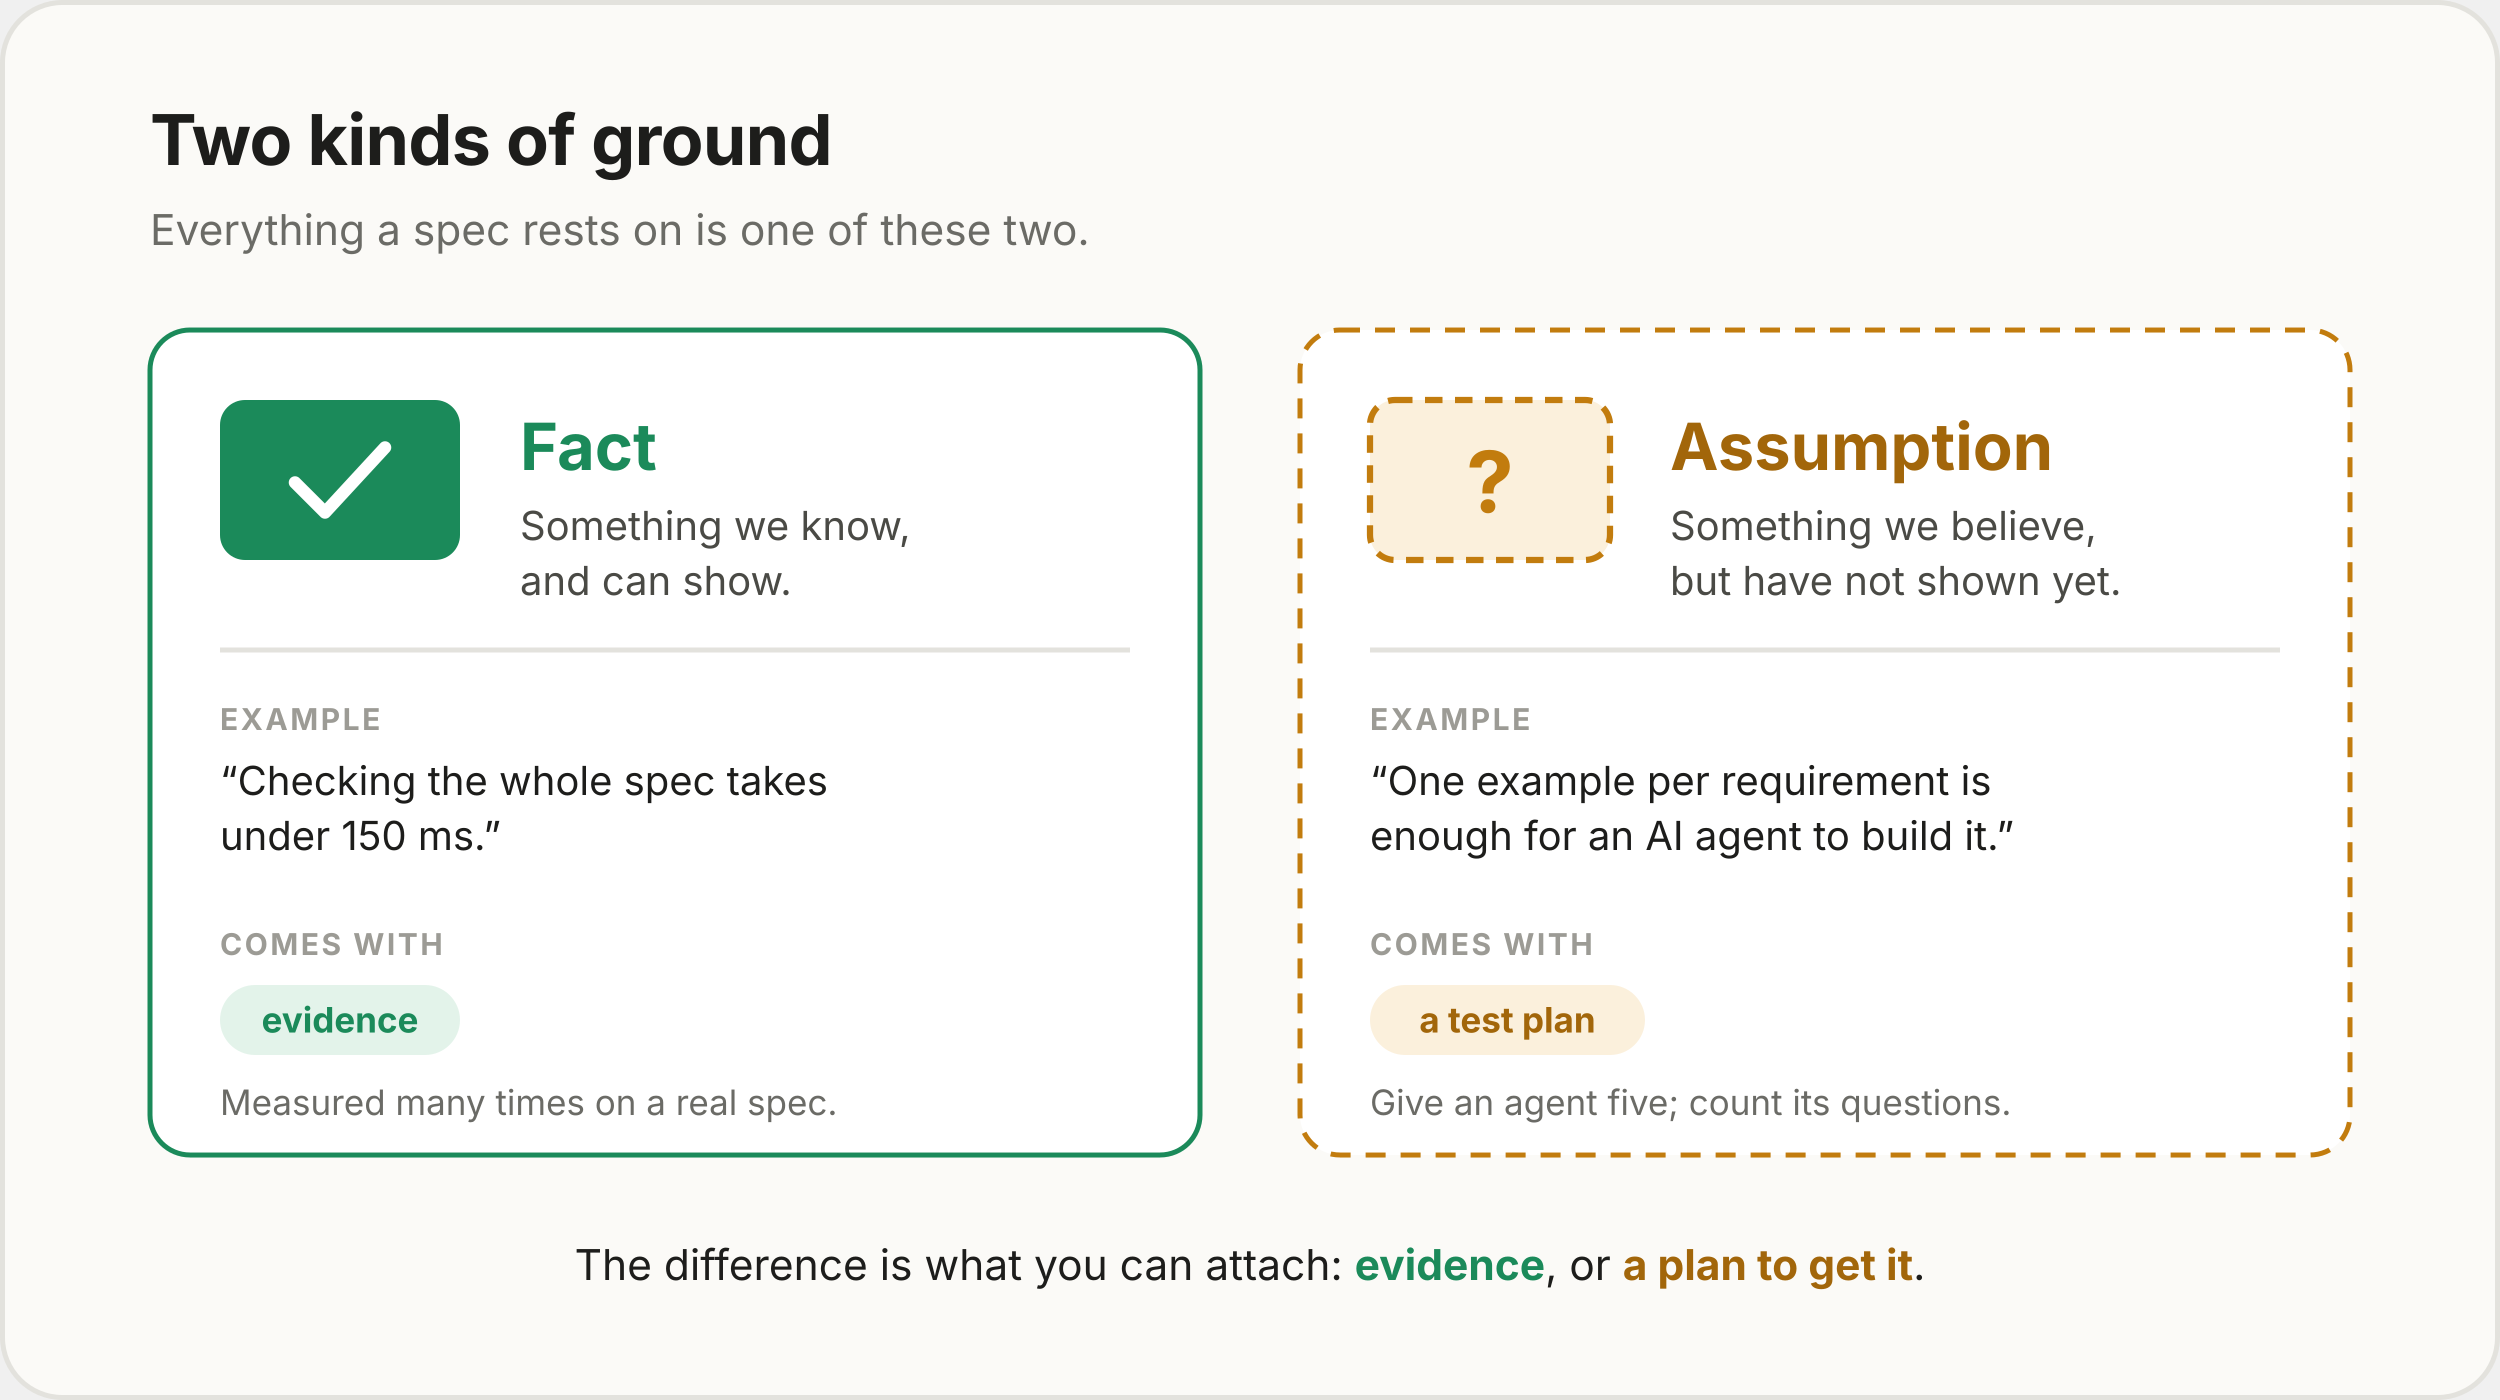
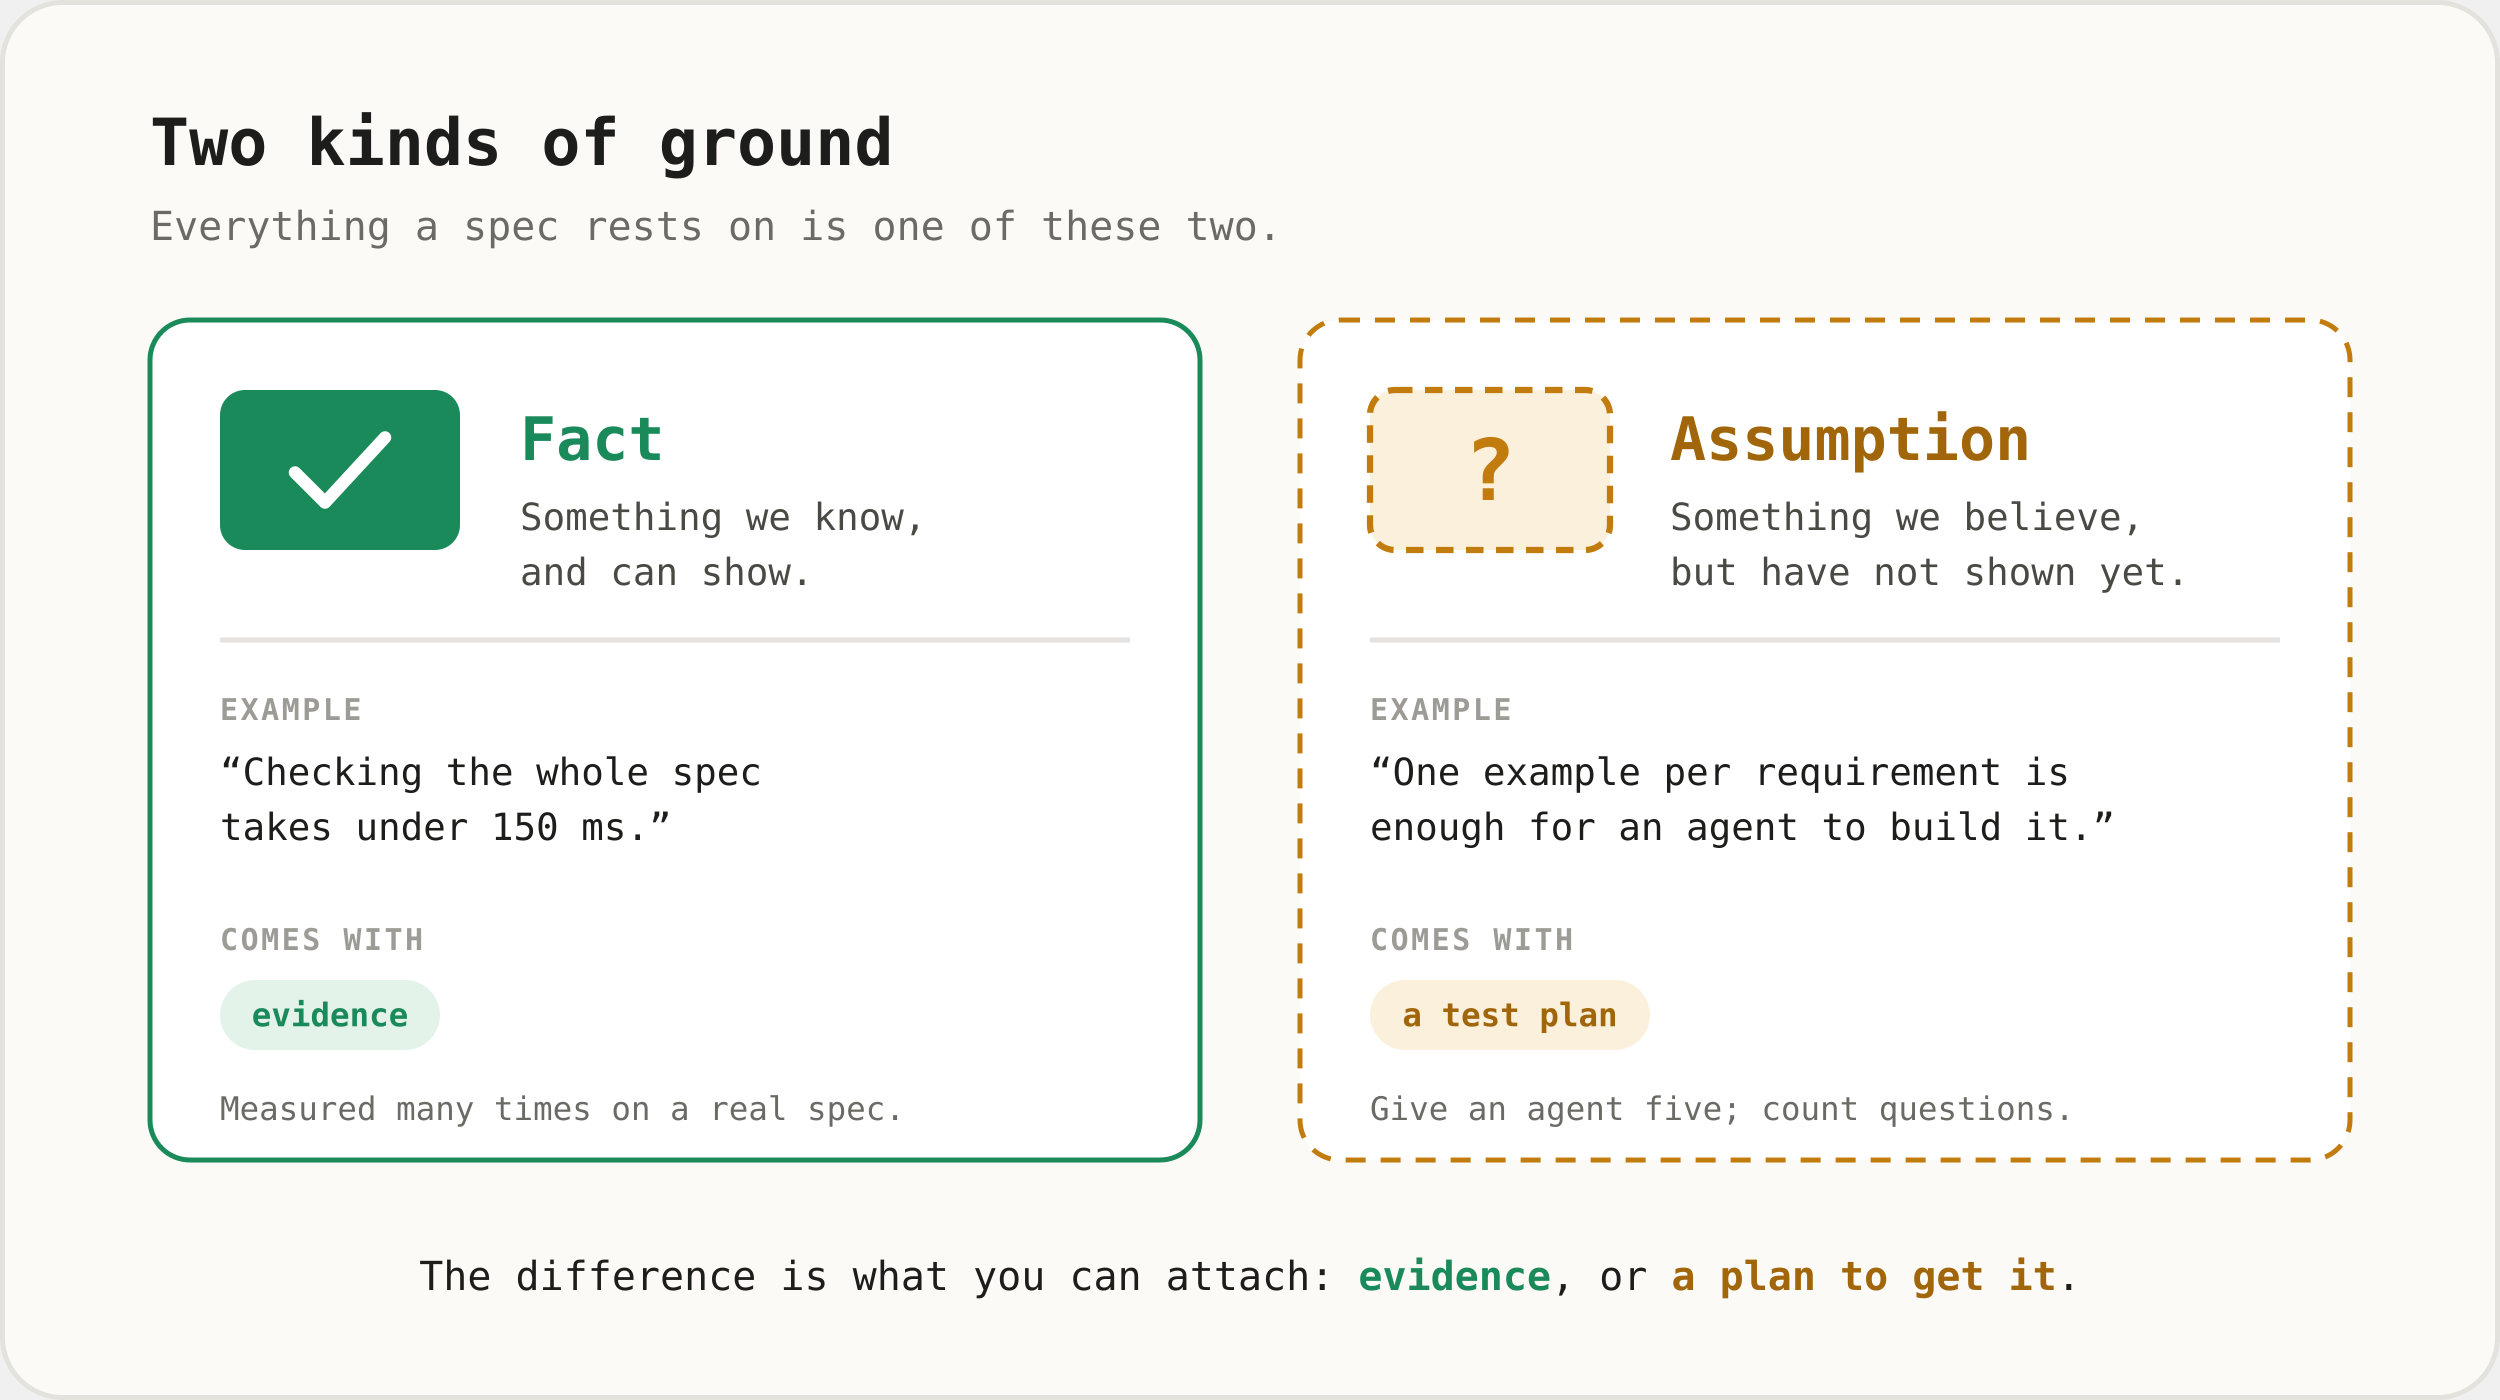
<svg xmlns="http://www.w3.org/2000/svg" viewBox="0 0 1000 560" width="1000" height="560" role="img" aria-labelledby="t d">
+   <defs>
+     <marker id="a-ink" viewBox="0 0 10 10" refX="8" refY="5" markerWidth="7" markerHeight="7" orient="auto-start-reverse">
+       <path d="M0,0 L10,5 L0,10 z" fill="#6b6b66" />
+     </marker>
+     <marker id="a-green" viewBox="0 0 10 10" refX="8" refY="5" markerWidth="7" markerHeight="7" orient="auto-start-reverse">
+       <path d="M0,0 L10,5 L0,10 z" fill="#1b8a5a" />
+     </marker>
+     <marker id="a-red" viewBox="0 0 10 10" refX="8" refY="5" markerWidth="7" markerHeight="7" orient="auto-start-reverse">
+       <path d="M0,0 L10,5 L0,10 z" fill="#c62828" />
+     </marker>
+     <marker id="a-purple" viewBox="0 0 10 10" refX="8" refY="5" markerWidth="7" markerHeight="7" orient="auto-start-reverse">
+       <path d="M0,0 L10,5 L0,10 z" fill="#7b3fbf" />
+     </marker>
+   </defs>
  <style>
-     text { font-family: "Inter", "Segoe UI", system-ui, -apple-system, Helvetica, Arial, sans-serif; }
+     text { font-family: Consolas, "Cascadia Mono", "DejaVu Sans Mono", Menlo, monospace; }
    text:not([fill]) { fill: #1d1d1b; }
-     .h1 { font-size: 28px; font-weight: 700; letter-spacing: -0.3px; }
-     .sub { font-size: 17px; }
+     .h1 { font-size: 26px; font-weight: 700; }
+     .sub { font-size: 16px; }
+     .name { font-size: 24px; font-weight: 700; }
+     .tag { font-size: 15px; }
+     .cap { font-size: 12px; font-weight: 700; letter-spacing: 1px; }
+     .body { font-size: 15px; }
+     .hint { font-size: 13px; }
+     .foot { font-size: 16px; }
+     .lbl { font-size: 15px; font-weight: 700; }
+     .pill { font-size: 13px; font-weight: 700; }
    .sub:not([fill]), .hint:not([fill]) { fill: #6b6b66; }
-     .name { font-size: 26px; font-weight: 700; }
-     .tag { font-size: 16px; }
    .tag:not([fill]) { fill: #4a4a45; }
-     .cap { font-size: 12px; font-weight: 700; letter-spacing: 1px; }
    .cap:not([fill]) { fill: #9c9b95; }
-     .body { font-size: 16px; }
-     .hint { font-size: 14px; }
-     .foot { font-size: 17px; }
  </style>
  <rect x="1" y="1" width="998" height="558" rx="24" fill="#fbfaf7" stroke="#e3e2dd" stroke-width="2" />
  <text x="60" y="66" class="h1">Two kinds of ground</text>
-   <text x="60" y="98" class="sub">Everything a spec rests on is one of these two.</text>
-   <g transform="translate(60,132)">
-     <rect width="420" height="330" rx="16" fill="#ffffff" stroke="#1b8a5a" stroke-width="2" />
+   <text x="60" y="96" class="sub">Everything a spec rests on is one of these two.</text>
+   <g transform="translate(60,128)">
+     <rect x="0" y="0" width="420" height="336" rx="16" fill="#fff" stroke="#1b8a5a" stroke-width="2" />
    <rect x="28" y="28" width="96" height="64" rx="10" fill="#1b8a5a" />
-     <path d="M58,61 l12,12 l24,-26" fill="none" stroke="#ffffff" stroke-width="5" stroke-linecap="round" stroke-linejoin="round" />
+     <path d="M58.0,61.0 l12,12 l24,-26" fill="none" stroke="#fff" stroke-width="5" stroke-linecap="round" stroke-linejoin="round" />
    <text x="148" y="56" class="name" fill="#1b8a5a">Fact</text>
    <text x="148" y="84" class="tag">Something we know,</text>
    <text x="148" y="106" class="tag">and can show.</text>
    <line x1="28" y1="128" x2="392" y2="128" stroke="#e3e2dd" stroke-width="2" />
    <text x="28" y="160" class="cap">EXAMPLE</text>
-     <text x="28" y="186" class="body">“Checking the whole spec takes</text>
-     <text x="28" y="208" class="body">under 150 ms.”</text>
-     <text x="28" y="250" class="cap">COMES WITH</text>
-     <rect x="28" y="262" width="96" height="28" rx="14" fill="#e3f3ea" />
-     <text x="76" y="281" text-anchor="middle" font-size="14" font-weight="700" fill="#1b8a5a">evidence</text>
-     <text x="28" y="314" class="hint">Measured many times on a real spec.</text>
+     <text x="28" y="186" class="body">“Checking the whole spec</text>
+     <text x="28" y="208" class="body">takes under 150 ms.”</text>
+     <text x="28" y="252" class="cap">COMES WITH</text>
+     <rect x="28" y="264" width="88" height="28" rx="14.0" fill="#e3f3ea" />
+     <text x="72.0" y="282.5" text-anchor="middle" class="pill" fill="#1b8a5a">evidence</text>
+     <text x="28" y="320" class="hint">Measured many times on a real spec.</text>
  </g>
-   <g transform="translate(520,132)">
-     <rect width="420" height="330" rx="16" fill="#ffffff" stroke="#c27c0e" stroke-width="2" stroke-dasharray="8 6" />
+   <g transform="translate(520,128)">
+     <rect x="0" y="0" width="420" height="336" rx="16" fill="#fff" stroke="#c27c0e" stroke-width="2" stroke-dasharray="8 6" />
    <rect x="28" y="28" width="96" height="64" rx="10" fill="#fbf0dc" stroke="#c27c0e" stroke-width="2.5" stroke-dasharray="7 5" />
-     <text x="76" y="73" text-anchor="middle" font-size="34" font-weight="700" fill="#c27c0e">?</text>
+     <text x="76.0" y="72.0" text-anchor="middle" font-size="34" font-weight="700" fill="#c27c0e">?</text>
    <text x="148" y="56" class="name" fill="#a2660a">Assumption</text>
    <text x="148" y="84" class="tag">Something we believe,</text>
    <text x="148" y="106" class="tag">but have not shown yet.</text>
    <line x1="28" y1="128" x2="392" y2="128" stroke="#e3e2dd" stroke-width="2" />
    <text x="28" y="160" class="cap">EXAMPLE</text>
    <text x="28" y="186" class="body">“One example per requirement is</text>
-     <text x="28" y="208" class="body">enough for an AI agent to build it.”</text>
-     <text x="28" y="250" class="cap">COMES WITH</text>
-     <rect x="28" y="262" width="110" height="28" rx="14" fill="#fbf0dc" />
-     <text x="83" y="281" text-anchor="middle" font-size="14" font-weight="700" fill="#a2660a">a test plan</text>
-     <text x="28" y="314" class="hint">Give an agent five; count its questions.</text>
+     <text x="28" y="208" class="body">enough for an agent to build it.”</text>
+     <text x="28" y="252" class="cap">COMES WITH</text>
+     <rect x="28" y="264" width="112" height="28" rx="14.0" fill="#fbf0dc" />
+     <text x="84.0" y="282.5" text-anchor="middle" class="pill" fill="#a2660a">a test plan</text>
+     <text x="28" y="320" class="hint">Give an agent five; count questions.</text>
  </g>
-   <text x="500" y="512" text-anchor="middle" class="foot">The difference is what you can attach: <tspan font-weight="700" fill="#1b8a5a">evidence</tspan>, or <tspan font-weight="700" fill="#a2660a">a plan to get it</tspan>.</text>
+   <text x="500" y="516" text-anchor="middle" class="foot">The difference is what you can attach: <tspan font-weight="700" fill="#1b8a5a">evidence</tspan>, or <tspan font-weight="700" fill="#a2660a">a plan to get it</tspan>.</text>
</svg>
